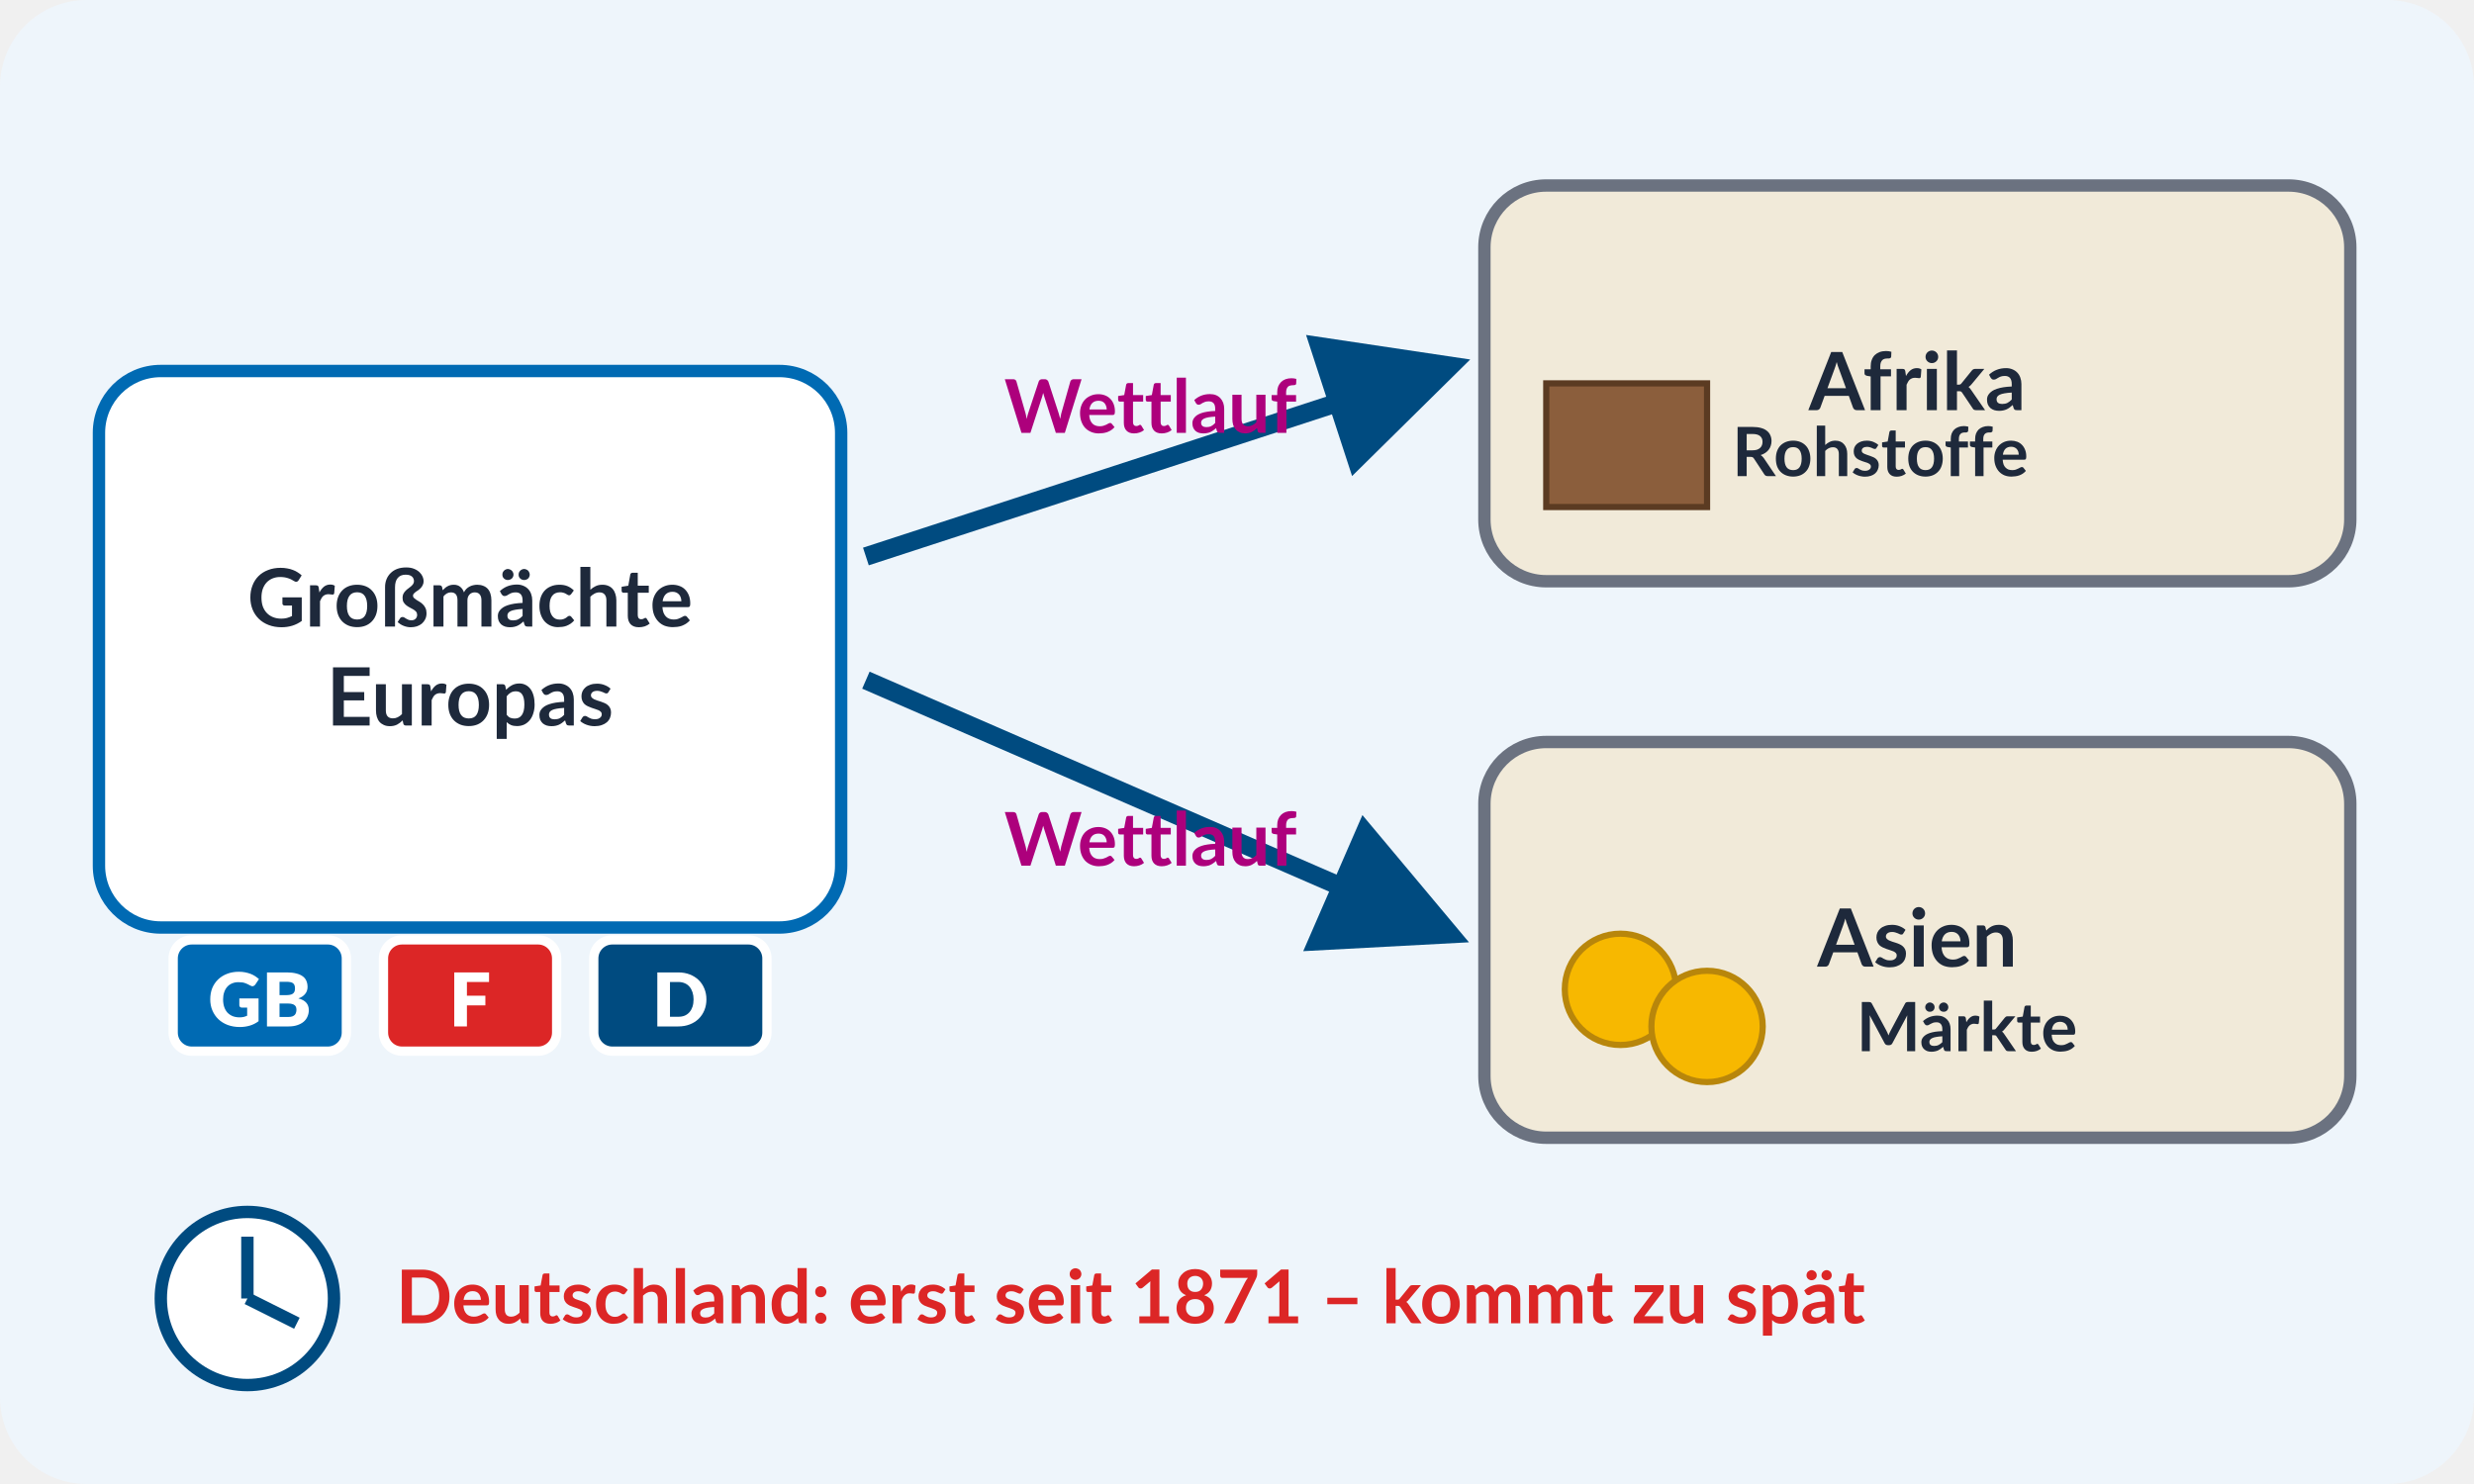
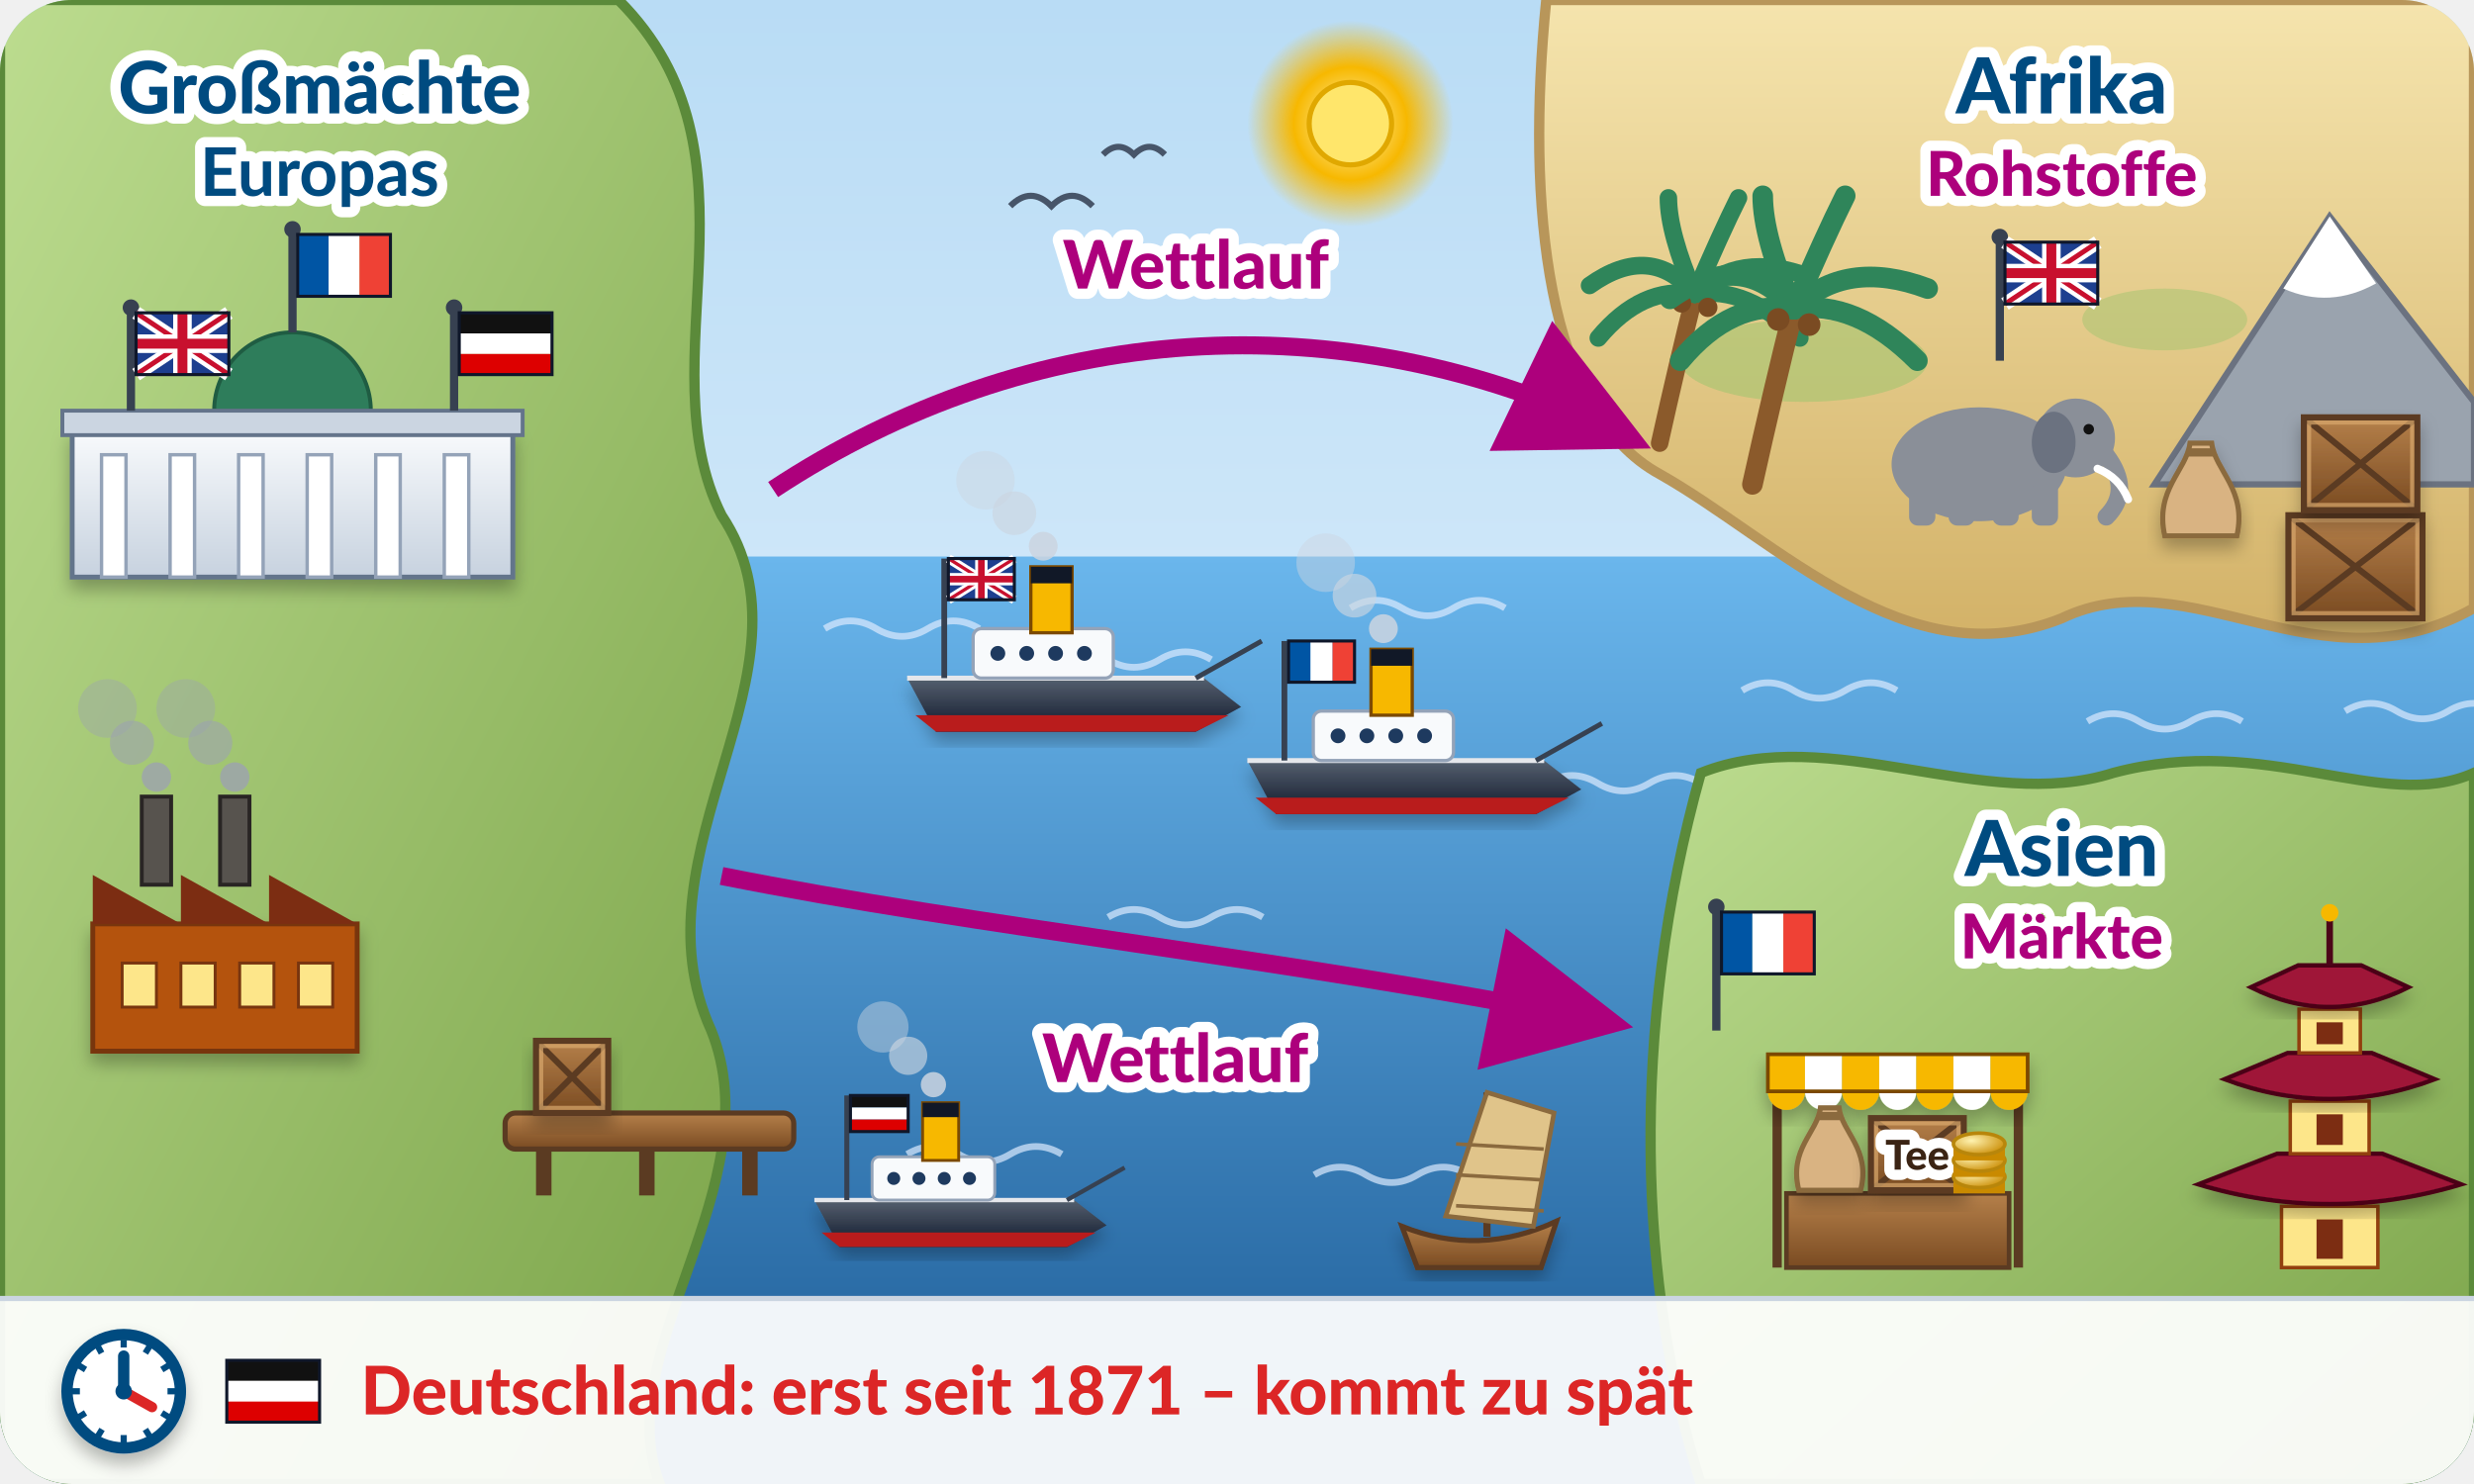
- <svg xmlns="http://www.w3.org/2000/svg" viewBox="0 0 400 240" role="img" aria-label="Wettlauf um Kolonien" font-family="Lato, Arial, sans-serif">
-   <rect width="400" height="240" rx="14" fill="#eef5fb" />
-   <rect x="16" y="60" width="120" height="90" rx="10" fill="#fff" stroke="#006AB3" stroke-width="2" />
-   <text x="76.0" y="101.333" font-size="13" font-weight="700" fill="#1e293b" text-anchor="middle">Großmächte</text>
-   <text x="76.0" y="117.333" font-size="13" font-weight="700" fill="#1e293b" text-anchor="middle">Europas</text>
-   <rect x="28" y="152" width="28" height="18" rx="3" fill="#006AB3" stroke="#fff" stroke-width="1.5" />
-   <text x="42.0" y="166.0" font-size="12" font-weight="900" fill="#fff" text-anchor="middle">GB</text>
-   <rect x="62" y="152" width="28" height="18" rx="3" fill="#dc2626" stroke="#fff" stroke-width="1.5" />
-   <text x="76.0" y="166.0" font-size="12" font-weight="900" fill="#fff" text-anchor="middle">F</text>
-   <rect x="96" y="152" width="28" height="18" rx="3" fill="#004b80" stroke="#fff" stroke-width="1.5" />
-   <text x="110.0" y="166.0" font-size="12" font-weight="900" fill="#fff" text-anchor="middle">D</text>
+ <svg xmlns="http://www.w3.org/2000/svg" viewBox="0 0 480 288" role="img" aria-label="Wettlauf um Kolonien: Großmächte Europas greifen nach Afrika und Asien" font-family="Lato, Arial, sans-serif">
+   <rect width="480" height="288" rx="14" fill="#eef5fb" />
  <defs>
-     <marker id="m004b80" markerWidth="8" markerHeight="8" refX="6" refY="4" orient="auto">
-       <path d="M0,0 L8,4 L0,8 z" fill="#004b80" />
-     </marker>
+     <linearGradient id="gHimmel" x1="0" y1="0" x2="0" y2="1">
+       <stop offset="0" stop-color="#b9dcf5" />
+       <stop offset="1" stop-color="#eef7ff" />
+     </linearGradient>
+     <linearGradient id="gMeer" x1="0" y1="0" x2="0" y2="1">
+       <stop offset="0" stop-color="#6ab6ec" />
+       <stop offset="1" stop-color="#1b5a95" />
+     </linearGradient>
+     <linearGradient id="gLand" x1="0" y1="0" x2="1" y2="1">
+       <stop offset="0" stop-color="#bcdc8f" />
+       <stop offset="1" stop-color="#7aa348" />
+     </linearGradient>
+     <linearGradient id="gSand" x1="0" y1="0" x2="0" y2="1">
+       <stop offset="0" stop-color="#f5e4ad" />
+       <stop offset="1" stop-color="#d3b268" />
+     </linearGradient>
+     <linearGradient id="gRumpf" x1="0" y1="0" x2="0" y2="1">
+       <stop offset="0" stop-color="#55606f" />
+       <stop offset="1" stop-color="#0f172a" />
+     </linearGradient>
+     <linearGradient id="gHolz" x1="0" y1="0" x2="0" y2="1">
+       <stop offset="0" stop-color="#b5804a" />
+       <stop offset="1" stop-color="#7a4b22" />
+     </linearGradient>
+     <linearGradient id="gStein" x1="0" y1="0" x2="0" y2="1">
+       <stop offset="0" stop-color="#f8fafc" />
+       <stop offset="1" stop-color="#c7d2df" />
+     </linearGradient>
+     <radialGradient id="gMuenze" cx=".35" cy=".35" r=".75">
+       <stop offset="0" stop-color="#fff3b0" />
+       <stop offset="1" stop-color="#c98a00" />
+     </radialGradient>
+     <radialGradient id="gSonne" cx=".5" cy=".5" r=".5">
+       <stop offset="0" stop-color="#fff7c2" />
+       <stop offset=".55" stop-color="#F7B800" />
+       <stop offset="1" stop-color="#F7B800" stop-opacity="0" />
+     </radialGradient>
+     <filter id="fSchatten" x="-20%" y="-20%" width="140%" height="150%">
+       <feDropShadow dx="0" dy="2" stdDeviation="1.6" flood-color="#000" flood-opacity=".28" />
+     </filter>
  </defs>
-   <line x1="140" y1="90" x2="232" y2="60" stroke="#004b80" stroke-width="3" marker-end="url(#m004b80)" />
-   <defs>
-     <marker id="m004b80" markerWidth="8" markerHeight="8" refX="6" refY="4" orient="auto">
-       <path d="M0,0 L8,4 L0,8 z" fill="#004b80" />
-     </marker>
-   </defs>
-   <line x1="140" y1="110" x2="232" y2="150" stroke="#004b80" stroke-width="3" marker-end="url(#m004b80)" />
-   <text x="186" y="70" font-size="12" font-weight="700" fill="#AD007C" text-anchor="middle">Wettlauf</text>
-   <text x="186" y="140" font-size="12" font-weight="700" fill="#AD007C" text-anchor="middle">Wettlauf</text>
-   <rect x="240" y="30" width="140" height="64" rx="10" fill="#f1ead9" stroke="#6b7280" stroke-width="2" />
-   <text x="310.0" y="66.333" font-size="13" font-weight="700" fill="#1e293b" text-anchor="middle">Afrika</text>
-   <rect x="240" y="120" width="140" height="64" rx="10" fill="#f1ead9" stroke="#6b7280" stroke-width="2" />
-   <text x="310.0" y="156.333" font-size="13" font-weight="700" fill="#1e293b" text-anchor="middle">Asien</text>
-   <rect x="250" y="62" width="26" height="20" fill="#8b5e3c" stroke="#5b3b22" />
-   <text x="304" y="77" font-size="11" font-weight="700" fill="#1e293b" text-anchor="middle">Rohstoffe</text>
-   <circle cx="262" cy="160" r="9" fill="#F7B800" stroke="#b8860b" />
-   <circle cx="276" cy="166" r="9" fill="#F7B800" stroke="#b8860b" />
-   <text x="318" y="170" font-size="11" font-weight="700" fill="#1e293b" text-anchor="middle">Märkte</text>
-   <circle cx="40" cy="210" r="14" fill="#fff" stroke="#004b80" stroke-width="2" />
-   <line x1="40" y1="210" x2="40" y2="200" stroke="#004b80" stroke-width="2" />
-   <line x1="40" y1="210" x2="48" y2="214" stroke="#004b80" stroke-width="2" />
-   <text x="64" y="214" font-size="12" font-weight="700" fill="#dc2626" text-anchor="start">Deutschland: erst seit 1871 – kommt zu spät</text>
+   <clipPath id="cpSzene">
+     <rect width="480" height="288" rx="14" />
+   </clipPath>
+   <g clip-path="url(#cpSzene)">
+     <rect width="480" height="288" fill="url(#gHimmel)" />
+     <circle cx="262" cy="24" r="20" fill="url(#gSonne)" />
+     <circle cx="262" cy="24" r="8" fill="#ffe66b" stroke="#e0a800" stroke-width="1" />
+     <path d="M196,40 q4,-4 8,0 q4,-4 8,0 M214,30 q3,-3 6,0 q3,-3 6,0" stroke="#475569" stroke-width="1.2" fill="none" />
+     <rect x="0" y="108" width="480" height="180" fill="url(#gMeer)" />
+     <path d="M160,122 q5,-3 10,0 t10,0 t10,0" stroke="#dbeafe" stroke-width="1.3" fill="none" opacity=".7" />
+     <path d="M205,128 q5,-3 10,0 t10,0 t10,0" stroke="#dbeafe" stroke-width="1.3" fill="none" opacity=".7" />
+     <path d="M262,118 q5,-3 10,0 t10,0 t10,0" stroke="#dbeafe" stroke-width="1.3" fill="none" opacity=".7" />
+     <path d="M215,178 q5,-3 10,0 t10,0 t10,0" stroke="#dbeafe" stroke-width="1.3" fill="none" opacity=".7" />
+     <path d="M176,224 q5,-3 10,0 t10,0 t10,0" stroke="#dbeafe" stroke-width="1.3" fill="none" opacity=".7" />
+     <path d="M300,152 q5,-3 10,0 t10,0 t10,0" stroke="#dbeafe" stroke-width="1.3" fill="none" opacity=".7" />
+     <path d="M255,228 q5,-3 10,0 t10,0 t10,0" stroke="#dbeafe" stroke-width="1.3" fill="none" opacity=".7" />
+     <path d="M338,134 q5,-3 10,0 t10,0 t10,0" stroke="#dbeafe" stroke-width="1.3" fill="none" opacity=".7" />
+     <path d="M405,140 q5,-3 10,0 t10,0 t10,0" stroke="#dbeafe" stroke-width="1.3" fill="none" opacity=".7" />
+     <path d="M455,138 q5,-3 10,0 t10,0 t10,0" stroke="#dbeafe" stroke-width="1.3" fill="none" opacity=".7" />
+     <path d="M0,0 H120 C150,30 125,70 140,100 C160,130 122,165 138,200 C150,230 118,262 128,288 H0 Z" fill="url(#gLand)" stroke="#5b8a3a" stroke-width="2" />
+     <path d="M300,0 H480 V118 C450,135 425,108 400,120 C370,132 345,105 322,92 C300,80 296,40 300,0 Z" fill="url(#gSand)" stroke="#b8965a" stroke-width="2" />
+     <ellipse cx="350" cy="70" rx="24" ry="8" fill="#a3c46f" opacity=".6" />
+     <ellipse cx="420" cy="62" rx="16" ry="6" fill="#a3c46f" opacity=".5" />
+     <path d="M330,150 C355,140 385,158 410,150 C440,142 462,158 480,150 V288 H330 C318,250 316,200 330,150 Z" fill="url(#gLand)" stroke="#5b8a3a" stroke-width="2" />
+     <text x="62" y="22" font-size="14" font-weight="800" fill="#004b80" text-anchor="middle" paint-order="stroke" stroke="#fff" stroke-width="4" stroke-linejoin="round">Großmächte</text>
+     <text x="62" y="38" font-size="13" font-weight="700" fill="#004b80" text-anchor="middle" paint-order="stroke" stroke="#fff" stroke-width="4" stroke-linejoin="round">Europas</text>
+     <rect x="14" y="83.5" width="85.5" height="28.5" fill="url(#gStein)" stroke="#64748b" stroke-width="0.95" filter="url(#fSchatten)" />
+     <rect x="19.7" y="88.25" width="4.75" height="23.75" fill="#fff" stroke="#94a3b8" stroke-width="0.665" />
+     <rect x="33.0" y="88.25" width="4.75" height="23.75" fill="#fff" stroke="#94a3b8" stroke-width="0.665" />
+     <rect x="46.3" y="88.25" width="4.75" height="23.75" fill="#fff" stroke="#94a3b8" stroke-width="0.665" />
+     <rect x="59.6" y="88.25" width="4.75" height="23.75" fill="#fff" stroke="#94a3b8" stroke-width="0.665" />
+     <rect x="72.9" y="88.25" width="4.75" height="23.75" fill="#fff" stroke="#94a3b8" stroke-width="0.665" />
+     <rect x="86.2" y="88.25" width="4.75" height="23.75" fill="#fff" stroke="#94a3b8" stroke-width="0.665" />
+     <path d="M41.55,79.7 a15.2,15.2 0 0 1 30.4,0 z" fill="#2e7d5b" stroke="#1f5c42" stroke-width="0.76" />
+     <rect x="12.1" y="79.7" width="89.3" height="4.75" fill="#cbd5e1" stroke="#64748b" stroke-width="0.76" />
+     <line x1="25.4" y1="79.7" x2="25.4" y2="59.7" stroke="#374151" stroke-width="1.6" />
+     <circle cx="25.4" cy="59.7" r="1.6" fill="#374151" />
+     <rect x="26.4" y="60.7" width="18" height="12" fill="#1d3f8f" />
+     <path d="M26.4,60.7 L44.4,72.7 M44.4,60.7 L26.4,72.7" stroke="#fff" stroke-width="2.64" />
+     <path d="M26.4,60.7 L44.4,72.7 M44.4,60.7 L26.4,72.7" stroke="#c8102e" stroke-width="0.96" />
+     <path d="M35.4,60.7 V72.7 M26.4,66.7 H44.4" stroke="#fff" stroke-width="3.6" />
+     <path d="M35.4,60.7 V72.7 M26.4,66.7 H44.4" stroke="#c8102e" stroke-width="1.92" />
+     <rect x="26.4" y="60.7" width="18" height="12" fill="none" stroke="#0f172a" stroke-width=".6" />
+     <line x1="56.75" y1="64.5" x2="56.75" y2="44.5" stroke="#374151" stroke-width="1.6" />
+     <circle cx="56.75" cy="44.5" r="1.6" fill="#374151" />
+     <rect x="57.75" y="45.5" width="6.0" height="12" fill="#0055a4" />
+     <rect x="63.75" y="45.5" width="6.0" height="12" fill="#fff" />
+     <rect x="69.75" y="45.5" width="6.0" height="12" fill="#ef4135" />
+     <rect x="57.75" y="45.5" width="18" height="12" fill="none" stroke="#0f172a" stroke-width=".6" />
+     <line x1="88.1" y1="79.7" x2="88.1" y2="59.7" stroke="#374151" stroke-width="1.6" />
+     <circle cx="88.1" cy="59.7" r="1.6" fill="#374151" />
+     <rect x="89.1" y="60.7" width="18" height="4.0" fill="#111" />
+     <rect x="89.1" y="64.7" width="18" height="4.0" fill="#fff" />
+     <rect x="89.1" y="68.7" width="18" height="4.0" fill="#dd0000" />
+     <rect x="89.1" y="60.7" width="18" height="12" fill="none" stroke="#0f172a" stroke-width=".6" />
+     <rect x="18" y="179.3" width="51.3" height="24.7" fill="#b45309" stroke="#78350f" stroke-width="0.95" filter="url(#fSchatten)" />
+     <path d="M18.0,179.3 L18.0,169.8 L35.1,179.3 Z" fill="#7c2d12" />
+     <path d="M35.1,179.3 L35.1,169.8 L52.2,179.3 Z" fill="#7c2d12" />
+     <path d="M52.2,179.3 L52.2,169.8 L69.3,179.3 Z" fill="#7c2d12" />
+     <rect x="23.7" y="186.9" width="6.65" height="8.55" fill="#fde68a" stroke="#78350f" stroke-width="0.57" />
+     <rect x="35.1" y="186.9" width="6.65" height="8.55" fill="#fde68a" stroke="#78350f" stroke-width="0.57" />
+     <rect x="46.5" y="186.9" width="6.65" height="8.55" fill="#fde68a" stroke="#78350f" stroke-width="0.57" />
+     <rect x="57.9" y="186.9" width="6.65" height="8.55" fill="#fde68a" stroke="#78350f" stroke-width="0.57" />
+     <rect x="27.5" y="154.6" width="5.7" height="17.1" fill="#57534e" stroke="#292524" stroke-width="0.76" />
+     <circle cx="30.35" cy="150.8" r="2.85" fill="#9ca3af" opacity="0.8" />
+     <circle cx="25.6" cy="144.15" r="4.275" fill="#9ca3af" opacity="0.6" />
+     <circle cx="20.85" cy="137.5" r="5.7" fill="#9ca3af" opacity="0.4" />
+     <rect x="42.7" y="154.6" width="5.7" height="17.1" fill="#57534e" stroke="#292524" stroke-width="0.76" />
+     <circle cx="45.55" cy="150.8" r="2.85" fill="#9ca3af" opacity="0.8" />
+     <circle cx="40.8" cy="144.15" r="4.275" fill="#9ca3af" opacity="0.6" />
+     <circle cx="36.05" cy="137.5" r="5.7" fill="#9ca3af" opacity="0.4" />
+     <rect x="104" y="223" width="3" height="9" fill="#5b3b22" />
+     <rect x="124" y="223" width="3" height="9" fill="#5b3b22" />
+     <rect x="144" y="223" width="3" height="9" fill="#5b3b22" />
+     <rect x="98" y="216" width="56" height="7" rx="2" fill="url(#gHolz)" stroke="#5b3b22" stroke-width="1" />
+     <rect x="104" y="202" width="14" height="14" fill="url(#gHolz)" stroke="#5b3b22" stroke-width="1.2" filter="url(#fSchatten)" />
+     <path d="M104,202 L118,216 M118,202 L104,216" stroke="#5b3b22" stroke-width="1.2" />
+     <rect x="105" y="203" width="12" height="12" fill="none" stroke="#d9a86c" stroke-width=".8" opacity=".7" />
+     <path d="M176,131.6 H233.6 L240.8,137.2 L232.0,142 H181.6 Z" fill="url(#gRumpf)" filter="url(#fSchatten)" />
+     <path d="M177.6,138.8 H238.4 L232.0,142 H181.6 Z" fill="#b91c1c" />
+     <line x1="176" y1="131.6" x2="233.6" y2="131.6" stroke="#e5e7eb" stroke-width="0.96" />
+     <rect x="188.8" y="122.0" width="27.2" height="9.6" rx="1.6" fill="#f8fafc" stroke="#94a3b8" stroke-width="0.64" />
+     <circle cx="193.6" cy="126.8" r="1.44" fill="#1e3a5f" />
+     <circle cx="199.2" cy="126.8" r="1.44" fill="#1e3a5f" />
+     <circle cx="204.8" cy="126.8" r="1.44" fill="#1e3a5f" />
+     <circle cx="210.4" cy="126.8" r="1.44" fill="#1e3a5f" />
+     <rect x="200.0" y="110.0" width="8.0" height="12.8" fill="#F7B800" stroke="#7c4a00" stroke-width="0.64" />
+     <rect x="200.0" y="110.0" width="8.0" height="3.2" fill="#111827" />
+     <circle cx="202.4" cy="106.0" r="2.8" fill="#cbd5e1" opacity="0.85" />
+     <circle cx="196.8" cy="99.6" r="4.24" fill="#cbd5e1" opacity="0.65" />
+     <circle cx="191.2" cy="93.2" r="5.68" fill="#cbd5e1" opacity="0.45" />
+     <line x1="183.2" y1="131.6" x2="183.2" y2="108.4" stroke="#374151" stroke-width="1.12" />
+     <rect x="184.0" y="108.4" width="12.8" height="8.0" fill="#1d3f8f" />
+     <path d="M184.0,108.4 L196.8,116.4 M196.8,108.4 L184.0,116.4" stroke="#fff" stroke-width="1.76" />
+     <path d="M184.0,108.4 L196.8,116.4 M196.8,108.4 L184.0,116.4" stroke="#c8102e" stroke-width="0.64" />
+     <path d="M190.4,108.4 V116.4 M184.0,112.4 H196.8" stroke="#fff" stroke-width="2.4" />
+     <path d="M190.4,108.4 V116.4 M184.0,112.4 H196.8" stroke="#c8102e" stroke-width="1.28" />
+     <rect x="184.0" y="108.4" width="12.8" height="8.0" fill="none" stroke="#0f172a" stroke-width=".6" />
+     <line x1="232.0" y1="131.6" x2="244.8" y2="124.4" stroke="#374151" stroke-width="0.96" />
+     <path d="M242,147.6 H299.6 L306.8,153.2 L298.0,158 H247.6 Z" fill="url(#gRumpf)" filter="url(#fSchatten)" />
+     <path d="M243.6,154.8 H304.4 L298.0,158 H247.6 Z" fill="#b91c1c" />
+     <line x1="242" y1="147.6" x2="299.6" y2="147.6" stroke="#e5e7eb" stroke-width="0.96" />
+     <rect x="254.8" y="138.0" width="27.2" height="9.6" rx="1.6" fill="#f8fafc" stroke="#94a3b8" stroke-width="0.64" />
+     <circle cx="259.6" cy="142.8" r="1.44" fill="#1e3a5f" />
+     <circle cx="265.2" cy="142.8" r="1.44" fill="#1e3a5f" />
+     <circle cx="270.8" cy="142.8" r="1.44" fill="#1e3a5f" />
+     <circle cx="276.4" cy="142.8" r="1.44" fill="#1e3a5f" />
+     <rect x="266.0" y="126.0" width="8.0" height="12.8" fill="#F7B800" stroke="#7c4a00" stroke-width="0.64" />
+     <rect x="266.0" y="126.0" width="8.0" height="3.2" fill="#111827" />
+     <circle cx="268.4" cy="122.0" r="2.8" fill="#cbd5e1" opacity="0.85" />
+     <circle cx="262.8" cy="115.6" r="4.24" fill="#cbd5e1" opacity="0.65" />
+     <circle cx="257.2" cy="109.2" r="5.68" fill="#cbd5e1" opacity="0.45" />
+     <line x1="249.2" y1="147.6" x2="249.2" y2="124.4" stroke="#374151" stroke-width="1.12" />
+     <rect x="250.0" y="124.4" width="4.267" height="8.0" fill="#0055a4" />
+     <rect x="254.267" y="124.4" width="4.267" height="8.0" fill="#fff" />
+     <rect x="258.533" y="124.4" width="4.267" height="8.0" fill="#ef4135" />
+     <rect x="250.0" y="124.4" width="12.8" height="8.0" fill="none" stroke="#0f172a" stroke-width=".6" />
+     <line x1="298.0" y1="147.6" x2="310.8" y2="140.4" stroke="#374151" stroke-width="0.96" />
+     <path d="M158,232.9 H208.4 L214.7,237.8 L207.0,242 H162.9 Z" fill="url(#gRumpf)" filter="url(#fSchatten)" />
+     <path d="M159.4,239.2 H212.6 L207.0,242 H162.9 Z" fill="#b91c1c" />
+     <line x1="158" y1="232.9" x2="208.4" y2="232.9" stroke="#e5e7eb" stroke-width="0.84" />
+     <rect x="169.2" y="224.5" width="23.8" height="8.4" rx="1.4" fill="#f8fafc" stroke="#94a3b8" stroke-width="0.56" />
+     <circle cx="173.4" cy="228.7" r="1.26" fill="#1e3a5f" />
+     <circle cx="178.3" cy="228.7" r="1.26" fill="#1e3a5f" />
+     <circle cx="183.2" cy="228.7" r="1.26" fill="#1e3a5f" />
+     <circle cx="188.1" cy="228.7" r="1.26" fill="#1e3a5f" />
+     <rect x="179.0" y="214.0" width="7.0" height="11.2" fill="#F7B800" stroke="#7c4a00" stroke-width="0.56" />
+     <rect x="179.0" y="214.0" width="7.0" height="2.8" fill="#111827" />
+     <circle cx="181.1" cy="210.5" r="2.45" fill="#cbd5e1" opacity="0.85" />
+     <circle cx="176.2" cy="204.9" r="3.71" fill="#cbd5e1" opacity="0.65" />
+     <circle cx="171.3" cy="199.3" r="4.97" fill="#cbd5e1" opacity="0.45" />
+     <line x1="164.3" y1="232.9" x2="164.3" y2="212.6" stroke="#374151" stroke-width="0.98" />
+     <rect x="165.0" y="212.6" width="11.2" height="2.333" fill="#111" />
+     <rect x="165.0" y="214.933" width="11.2" height="2.333" fill="#fff" />
+     <rect x="165.0" y="217.267" width="11.2" height="2.333" fill="#dd0000" />
+     <rect x="165.0" y="212.6" width="11.2" height="7.0" fill="none" stroke="#0f172a" stroke-width=".6" />
+     <line x1="207.0" y1="232.9" x2="218.2" y2="226.6" stroke="#374151" stroke-width="0.84" />
+     <path d="M272,238.0 Q287.0,244.0 302.0,237.0 L299.0,246 H275.0 Z" fill="url(#gHolz)" stroke="#5b3b22" stroke-width="1.0" filter="url(#fSchatten)" />
+     <line x1="288.5" y1="240.0" x2="288.5" y2="212.0" stroke="#5b3b22" stroke-width="1.4" />
+     <path d="M288.5,212.0 L301.5,216.0 L297.5,238.0 L280.5,236.0 Z" fill="#e0c48a" stroke="#8b6a3e" stroke-width="0.9" />
+     <line x1="282.5" y1="234.0" x2="299.5" y2="235.0" stroke="#8b6a3e" stroke-width="0.7" />
+     <line x1="282.5" y1="228.0" x2="299.5" y2="229.0" stroke="#8b6a3e" stroke-width="0.7" />
+     <line x1="282.5" y1="222.0" x2="299.5" y2="223.0" stroke="#8b6a3e" stroke-width="0.7" />
+     <defs>
+       <marker id="cAD007C" markerWidth="8" markerHeight="8" refX="6" refY="4" orient="auto">
+         <path d="M0,0 L8,4 L0,8 z" fill="#AD007C" />
+       </marker>
+     </defs>
+     <path d="M150,95 C200,62 260,58 314,84" fill="none" stroke="#AD007C" stroke-width="3.5" marker-end="url(#cAD007C)" />
+     <text x="232" y="56" font-size="13" font-weight="800" fill="#AD007C" text-anchor="middle" paint-order="stroke" stroke="#fff" stroke-width="4" stroke-linejoin="round">Wettlauf</text>
+     <defs>
+       <marker id="cAD007C" markerWidth="8" markerHeight="8" refX="6" refY="4" orient="auto">
+         <path d="M0,0 L8,4 L0,8 z" fill="#AD007C" />
+       </marker>
+     </defs>
+     <path d="M140,170 C190,180 250,186 310,198" fill="none" stroke="#AD007C" stroke-width="3.5" marker-end="url(#cAD007C)" />
+     <text x="228" y="210" font-size="13" font-weight="800" fill="#AD007C" text-anchor="middle" paint-order="stroke" stroke="#fff" stroke-width="4" stroke-linejoin="round">Wettlauf</text>
+     <text x="400" y="22" font-size="15" font-weight="800" fill="#004b80" text-anchor="middle" paint-order="stroke" stroke="#fff" stroke-width="4" stroke-linejoin="round">Afrika</text>
+     <text x="400" y="38" font-size="12" font-weight="800" fill="#AD007C" text-anchor="middle" paint-order="stroke" stroke="#fff" stroke-width="4" stroke-linejoin="round">Rohstoffe</text>
+     <path d="M418,94 L452,42 L480,78 V94 Z" fill="#9aa3ae" stroke="#6b7280" stroke-width="1.2" />
+     <path d="M443,56 L452,42 L461,55 Q452,60 443,56 Z" fill="#fff" />
+     <path d="M322,86 q3.4,-15.3 6.8,-28.9" stroke="#8b5a2b" stroke-width="3.4" stroke-linecap="round" fill="none" />
+     <path d="M328.8,57.1 q-8.5,-10.2 -20.4,-1.7" stroke="#2f855a" stroke-width="3.4" stroke-linecap="round" fill="none" />
+     <path d="M328.8,57.1 q-5.1,-11.9 -5.1,-18.7" stroke="#2f855a" stroke-width="3.4" stroke-linecap="round" fill="none" />
+     <path d="M328.8,57.1 q5.1,-11.9 8.5,-18.7" stroke="#2f855a" stroke-width="3.4" stroke-linecap="round" fill="none" />
+     <path d="M328.8,57.1 q8.5,-8.5 22.1,-3.4" stroke="#2f855a" stroke-width="3.4" stroke-linecap="round" fill="none" />
+     <path d="M328.8,57.1 q-10.2,-1.7 -18.7,8.5" stroke="#2f855a" stroke-width="3.4" stroke-linecap="round" fill="none" />
+     <path d="M328.8,57.1 q10.2,-1.7 20.4,8.5" stroke="#2f855a" stroke-width="3.4" stroke-linecap="round" fill="none" />
+     <circle cx="326.25" cy="58.8" r="1.87" fill="#7a4b22" />
+     <circle cx="331.35" cy="59.65" r="1.87" fill="#7a4b22" />
+     <path d="M340,94 q4.0,-18.0 8.0,-34.0" stroke="#8b5a2b" stroke-width="4.0" stroke-linecap="round" fill="none" />
+     <path d="M348.0,60.0 q-10.0,-12.0 -24.0,-2.0" stroke="#2f855a" stroke-width="4.0" stroke-linecap="round" fill="none" />
+     <path d="M348.0,60.0 q-6.0,-14.0 -6.0,-22.0" stroke="#2f855a" stroke-width="4.0" stroke-linecap="round" fill="none" />
+     <path d="M348.0,60.0 q6.0,-14.0 10.0,-22.0" stroke="#2f855a" stroke-width="4.0" stroke-linecap="round" fill="none" />
+     <path d="M348.0,60.0 q10.0,-10.0 26.0,-4.0" stroke="#2f855a" stroke-width="4.0" stroke-linecap="round" fill="none" />
+     <path d="M348.0,60.0 q-12.0,-2.0 -22.0,10.0" stroke="#2f855a" stroke-width="4.0" stroke-linecap="round" fill="none" />
+     <path d="M348.0,60.0 q12.0,-2.0 24.0,10.0" stroke="#2f855a" stroke-width="4.0" stroke-linecap="round" fill="none" />
+     <circle cx="345.0" cy="62.0" r="2.2" fill="#7a4b22" />
+     <circle cx="351.0" cy="63.0" r="2.2" fill="#7a4b22" />
+     <line x1="388" y1="70" x2="388" y2="46" stroke="#374151" stroke-width="1.6" />
+     <circle cx="388" cy="46" r="1.6" fill="#374151" />
+     <rect x="389" y="47" width="18" height="12" fill="#1d3f8f" />
+     <path d="M389,47 L407,59 M407,47 L389,59" stroke="#fff" stroke-width="2.64" />
+     <path d="M389,47 L407,59 M407,47 L389,59" stroke="#c8102e" stroke-width="0.96" />
+     <path d="M398.0,47 V59 M389,53.0 H407" stroke="#fff" stroke-width="3.6" />
+     <path d="M398.0,47 V59 M389,53.0 H407" stroke="#c8102e" stroke-width="1.92" />
+     <rect x="389" y="47" width="18" height="12" fill="none" stroke="#0f172a" stroke-width=".6" />
+     <g fill="#8a8f98">
+       <ellipse cx="384" cy="90.1" rx="17.0" ry="11.05" />
+       <rect x="370.4" y="93.5" width="5.1" height="8.5" rx="1.7" />
+       <rect x="378.05" y="93.5" width="5.1" height="8.5" rx="1.7" />
+       <rect x="386.55" y="93.5" width="5.1" height="8.5" rx="1.7" />
+       <rect x="394.2" y="93.5" width="5.1" height="8.5" rx="1.7" />
+       <circle cx="402.7" cy="85.0" r="7.65" />
+       <ellipse cx="398.45" cy="85.85" rx="4.25" ry="5.95" fill="#6b7280" />
+       <path d="M408.65,88.4 q5.1,6.8 0,11.9" stroke="#8a8f98" stroke-width="3.4" stroke-linecap="round" fill="none" />
+       <path d="M406.95,90.95 q4.25,1.7 5.95,5.95" stroke="#fff" stroke-width="1.53" stroke-linecap="round" fill="none" />
+       <circle cx="405.25" cy="83.3" r="1.02" fill="#111" />
+     </g>
+     <path d="M420,104 C418,95.0 424.2,91.4 424.9,86 h4.2 C429.8,91.4 436,95.0 434,104 Z" fill="#d9b382" stroke="#8b6a3e" stroke-width="1" filter="url(#fSchatten)" />
+     <line x1="424.48" y1="87.8" x2="429.52" y2="87.8" stroke="#8b6a3e" stroke-width="1.6" />
+     <rect x="444" y="100" width="26" height="20" fill="url(#gHolz)" stroke="#5b3b22" stroke-width="1.2" filter="url(#fSchatten)" />
+     <path d="M444,100 L470,120 M470,100 L444,120" stroke="#5b3b22" stroke-width="1.2" />
+     <rect x="445" y="101" width="24" height="18" fill="none" stroke="#d9a86c" stroke-width=".8" opacity=".7" />
+     <rect x="447" y="81" width="22" height="18" fill="url(#gHolz)" stroke="#5b3b22" stroke-width="1.2" filter="url(#fSchatten)" />
+     <path d="M447,81 L469,99 M469,81 L447,99" stroke="#5b3b22" stroke-width="1.2" />
+     <rect x="448" y="82" width="20" height="16" fill="none" stroke="#d9a86c" stroke-width=".8" opacity=".7" />
+     <text x="400" y="170" font-size="15" font-weight="800" fill="#004b80" text-anchor="middle" paint-order="stroke" stroke="#fff" stroke-width="4" stroke-linejoin="round">Asien</text>
+     <text x="400" y="186" font-size="12" font-weight="800" fill="#AD007C" text-anchor="middle" paint-order="stroke" stroke="#fff" stroke-width="4" stroke-linejoin="round">Märkte</text>
+     <rect x="442.65" y="234.1" width="18.7" height="11.9" fill="#fde68a" stroke="#92400e" stroke-width="0.68" />
+     <rect x="449.45" y="236.65" width="5.1" height="7.65" fill="#7c2d12" />
+     <path d="M426.5,229.85 Q452,237.5 477.5,229.85 L462.2,223.9 L441.8,223.9 Z" fill="#9f1239" stroke="#4c0519" stroke-width="0.85" filter="url(#fSchatten)" />
+     <rect x="444.35" y="213.7" width="15.3" height="10.2" fill="#fde68a" stroke="#92400e" stroke-width="0.68" />
+     <rect x="449.45" y="216.25" width="5.1" height="5.95" fill="#7c2d12" />
+     <path d="M431.6,209.45 Q452,217.1 472.4,209.45 L460.16,204.35 L443.84,204.35 Z" fill="#9f1239" stroke="#4c0519" stroke-width="0.85" filter="url(#fSchatten)" />
+     <rect x="446.05" y="195.85" width="11.9" height="8.5" fill="#fde68a" stroke="#92400e" stroke-width="0.68" />
+     <rect x="449.45" y="198.4" width="5.1" height="4.25" fill="#7c2d12" />
+     <path d="M436.7,191.6 Q452,199.25 467.3,191.6 L458.12,187.35 L445.88,187.35 Z" fill="#9f1239" stroke="#4c0519" stroke-width="0.85" filter="url(#fSchatten)" />
+     <line x1="452" y1="187.35" x2="452" y2="178.0" stroke="#4c0519" stroke-width="1.275" />
+     <circle cx="452" cy="177.15" r="1.7" fill="#F7B800" />
+     <line x1="333" y1="200" x2="333" y2="176" stroke="#374151" stroke-width="1.6" />
+     <circle cx="333" cy="176" r="1.6" fill="#374151" />
+     <rect x="334" y="177" width="6.0" height="12" fill="#0055a4" />
+     <rect x="340.0" y="177" width="6.0" height="12" fill="#fff" />
+     <rect x="346.0" y="177" width="6.0" height="12" fill="#ef4135" />
+     <rect x="334" y="177" width="18" height="12" fill="none" stroke="#0f172a" stroke-width=".6" />
+     <rect x="346.6" y="231.6" width="43.2" height="14.4" fill="url(#gHolz)" stroke="#5b3b22" stroke-width="0.9" />
+     <line x1="344.8" y1="246" x2="344.8" y2="210.0" stroke="#5b3b22" stroke-width="1.8" />
+     <line x1="391.6" y1="246" x2="391.6" y2="210.0" stroke="#5b3b22" stroke-width="1.8" />
+     <g filter="url(#fSchatten)">
+       <rect x="343.0" y="204.6" width="7.2" height="7.2" fill="#F7B800" />
+       <rect x="350.2" y="204.6" width="7.2" height="7.2" fill="#fff" />
+       <rect x="357.4" y="204.6" width="7.2" height="7.2" fill="#F7B800" />
+       <rect x="364.6" y="204.6" width="7.2" height="7.2" fill="#fff" />
+       <rect x="371.8" y="204.6" width="7.2" height="7.2" fill="#F7B800" />
+       <rect x="379.0" y="204.6" width="7.2" height="7.2" fill="#fff" />
+       <rect x="386.2" y="204.6" width="7.2" height="7.2" fill="#F7B800" />
+       <path d="M343.0,211.8 a3.6,3.6 0 0 0 7.2,0 z" fill="#F7B800" />
+       <path d="M350.2,211.8 a3.6,3.6 0 0 0 7.2,0 z" fill="#fff" />
+       <path d="M357.4,211.8 a3.6,3.6 0 0 0 7.2,0 z" fill="#F7B800" />
+       <path d="M364.6,211.8 a3.6,3.6 0 0 0 7.2,0 z" fill="#fff" />
+       <path d="M371.8,211.8 a3.6,3.6 0 0 0 7.2,0 z" fill="#F7B800" />
+       <path d="M379.0,211.8 a3.6,3.6 0 0 0 7.2,0 z" fill="#fff" />
+       <path d="M386.2,211.8 a3.6,3.6 0 0 0 7.2,0 z" fill="#F7B800" />
+       <rect x="343" y="204.6" width="50.4" height="7.2" fill="none" stroke="#7c4a00" stroke-width="0.72" />
+     </g>
+     <path d="M349,231 C347,223.0 352.6,219.8 353.2,215 h3.6 C357.4,219.8 363,223.0 361,231 Z" fill="#d9b382" stroke="#8b6a3e" stroke-width="1" filter="url(#fSchatten)" />
+     <line x1="352.84" y1="216.6" x2="357.16" y2="216.6" stroke="#8b6a3e" stroke-width="1.6" />
+     <rect x="363" y="217" width="18" height="14" fill="url(#gHolz)" stroke="#5b3b22" stroke-width="1.2" filter="url(#fSchatten)" />
+     <path d="M363,217 L381,231 M381,217 L363,231" stroke="#5b3b22" stroke-width="1.2" />
+     <rect x="364" y="218" width="16" height="12" fill="none" stroke="#d9a86c" stroke-width=".8" opacity=".7" />
+     <text x="372.0" y="227.0" font-size="8" font-weight="800" fill="#3b2414" text-anchor="middle" paint-order="stroke" stroke="#fff" stroke-width="4" stroke-linejoin="round">Tee</text>
+     <rect x="379" y="228.4" width="10" height="3.2" fill="#c98a00" />
+     <ellipse cx="384" cy="228.4" rx="5" ry="2.1" fill="url(#gMuenze)" stroke="#b8860b" stroke-width=".7" />
+     <rect x="379" y="225.2" width="10" height="3.2" fill="#c98a00" />
+     <ellipse cx="384" cy="225.2" rx="5" ry="2.1" fill="url(#gMuenze)" stroke="#b8860b" stroke-width=".7" />
+     <rect x="379" y="222.0" width="10" height="3.2" fill="#c98a00" />
+     <ellipse cx="384" cy="222.0" rx="5" ry="2.1" fill="url(#gMuenze)" stroke="#b8860b" stroke-width=".7" />
+     <rect x="0" y="252" width="480" height="36" fill="#fff" opacity=".93" />
+     <line x1="0" y1="252" x2="480" y2="252" stroke="#cbd5e1" />
+     <circle cx="24" cy="270" r="11" fill="#fff" stroke="#004b80" stroke-width="2.2" filter="url(#fSchatten)" />
+     <line x1="32.5" y1="270.0" x2="34.0" y2="270.0" stroke="#004b80" stroke-width="1.2" />
+     <line x1="31.4" y1="274.2" x2="32.7" y2="275.0" stroke="#004b80" stroke-width="1.2" />
+     <line x1="28.2" y1="277.4" x2="29.0" y2="278.7" stroke="#004b80" stroke-width="1.2" />
+     <line x1="24.0" y1="278.5" x2="24.0" y2="280.0" stroke="#004b80" stroke-width="1.2" />
+     <line x1="19.8" y1="277.4" x2="19.0" y2="278.7" stroke="#004b80" stroke-width="1.2" />
+     <line x1="16.6" y1="274.2" x2="15.3" y2="275.0" stroke="#004b80" stroke-width="1.2" />
+     <line x1="15.5" y1="270.0" x2="14.0" y2="270.0" stroke="#004b80" stroke-width="1.2" />
+     <line x1="16.6" y1="265.8" x2="15.3" y2="265.0" stroke="#004b80" stroke-width="1.2" />
+     <line x1="19.7" y1="262.6" x2="19.0" y2="261.3" stroke="#004b80" stroke-width="1.2" />
+     <line x1="24.0" y1="261.5" x2="24.0" y2="260.0" stroke="#004b80" stroke-width="1.2" />
+     <line x1="28.2" y1="262.6" x2="29.0" y2="261.3" stroke="#004b80" stroke-width="1.2" />
+     <line x1="31.4" y1="265.8" x2="32.7" y2="265.0" stroke="#004b80" stroke-width="1.2" />
+     <line x1="24" y1="270" x2="24" y2="263.18" stroke="#004b80" stroke-width="2.2" stroke-linecap="round" />
+     <line x1="24" y1="270" x2="29.5" y2="273.08" stroke="#dc2626" stroke-width="2" stroke-linecap="round" />
+     <circle cx="24" cy="270" r="1.6" fill="#004b80" />
+     <rect x="44" y="264" width="18" height="4.0" fill="#111" />
+     <rect x="44" y="268.0" width="18" height="4.0" fill="#fff" />
+     <rect x="44" y="272.0" width="18" height="4.0" fill="#dd0000" />
+     <rect x="44" y="264" width="18" height="12" fill="none" stroke="#0f172a" stroke-width=".6" />
+     <text x="70" y="274.5" font-size="13" font-weight="800" fill="#dc2626" text-anchor="start">Deutschland: erst seit 1871 – kommt zu spät</text>
+   </g>
</svg>
